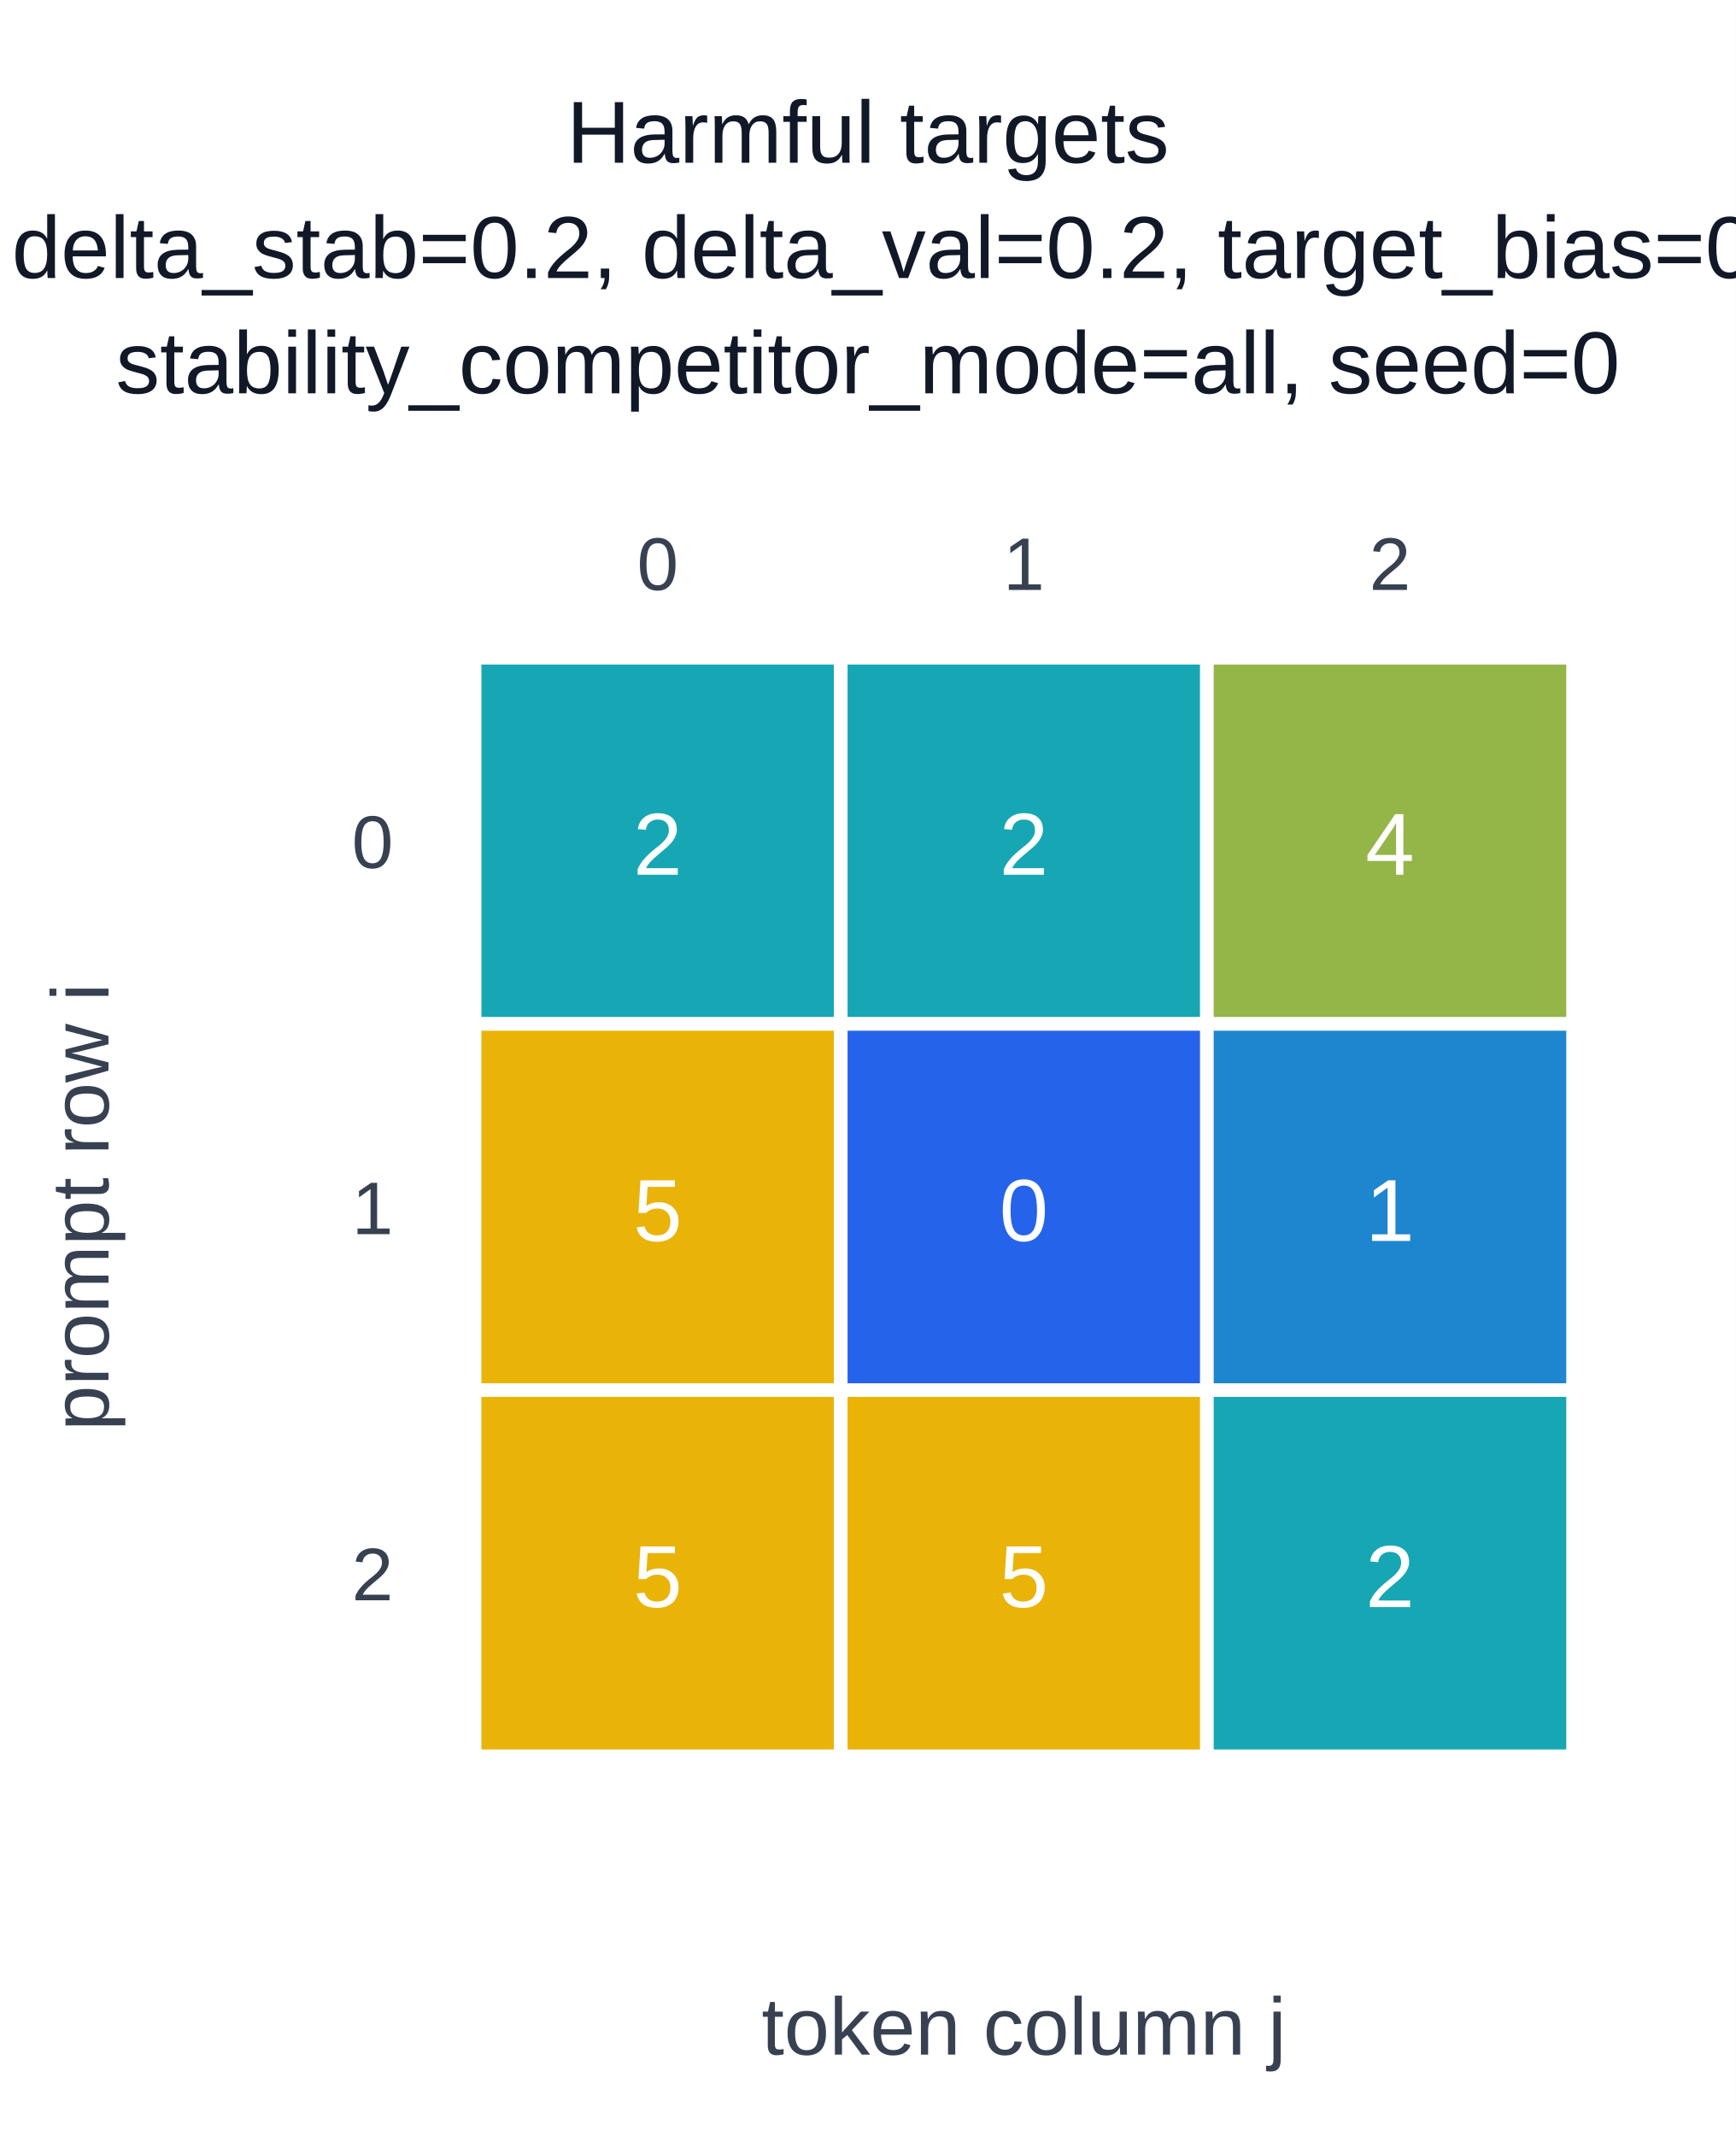
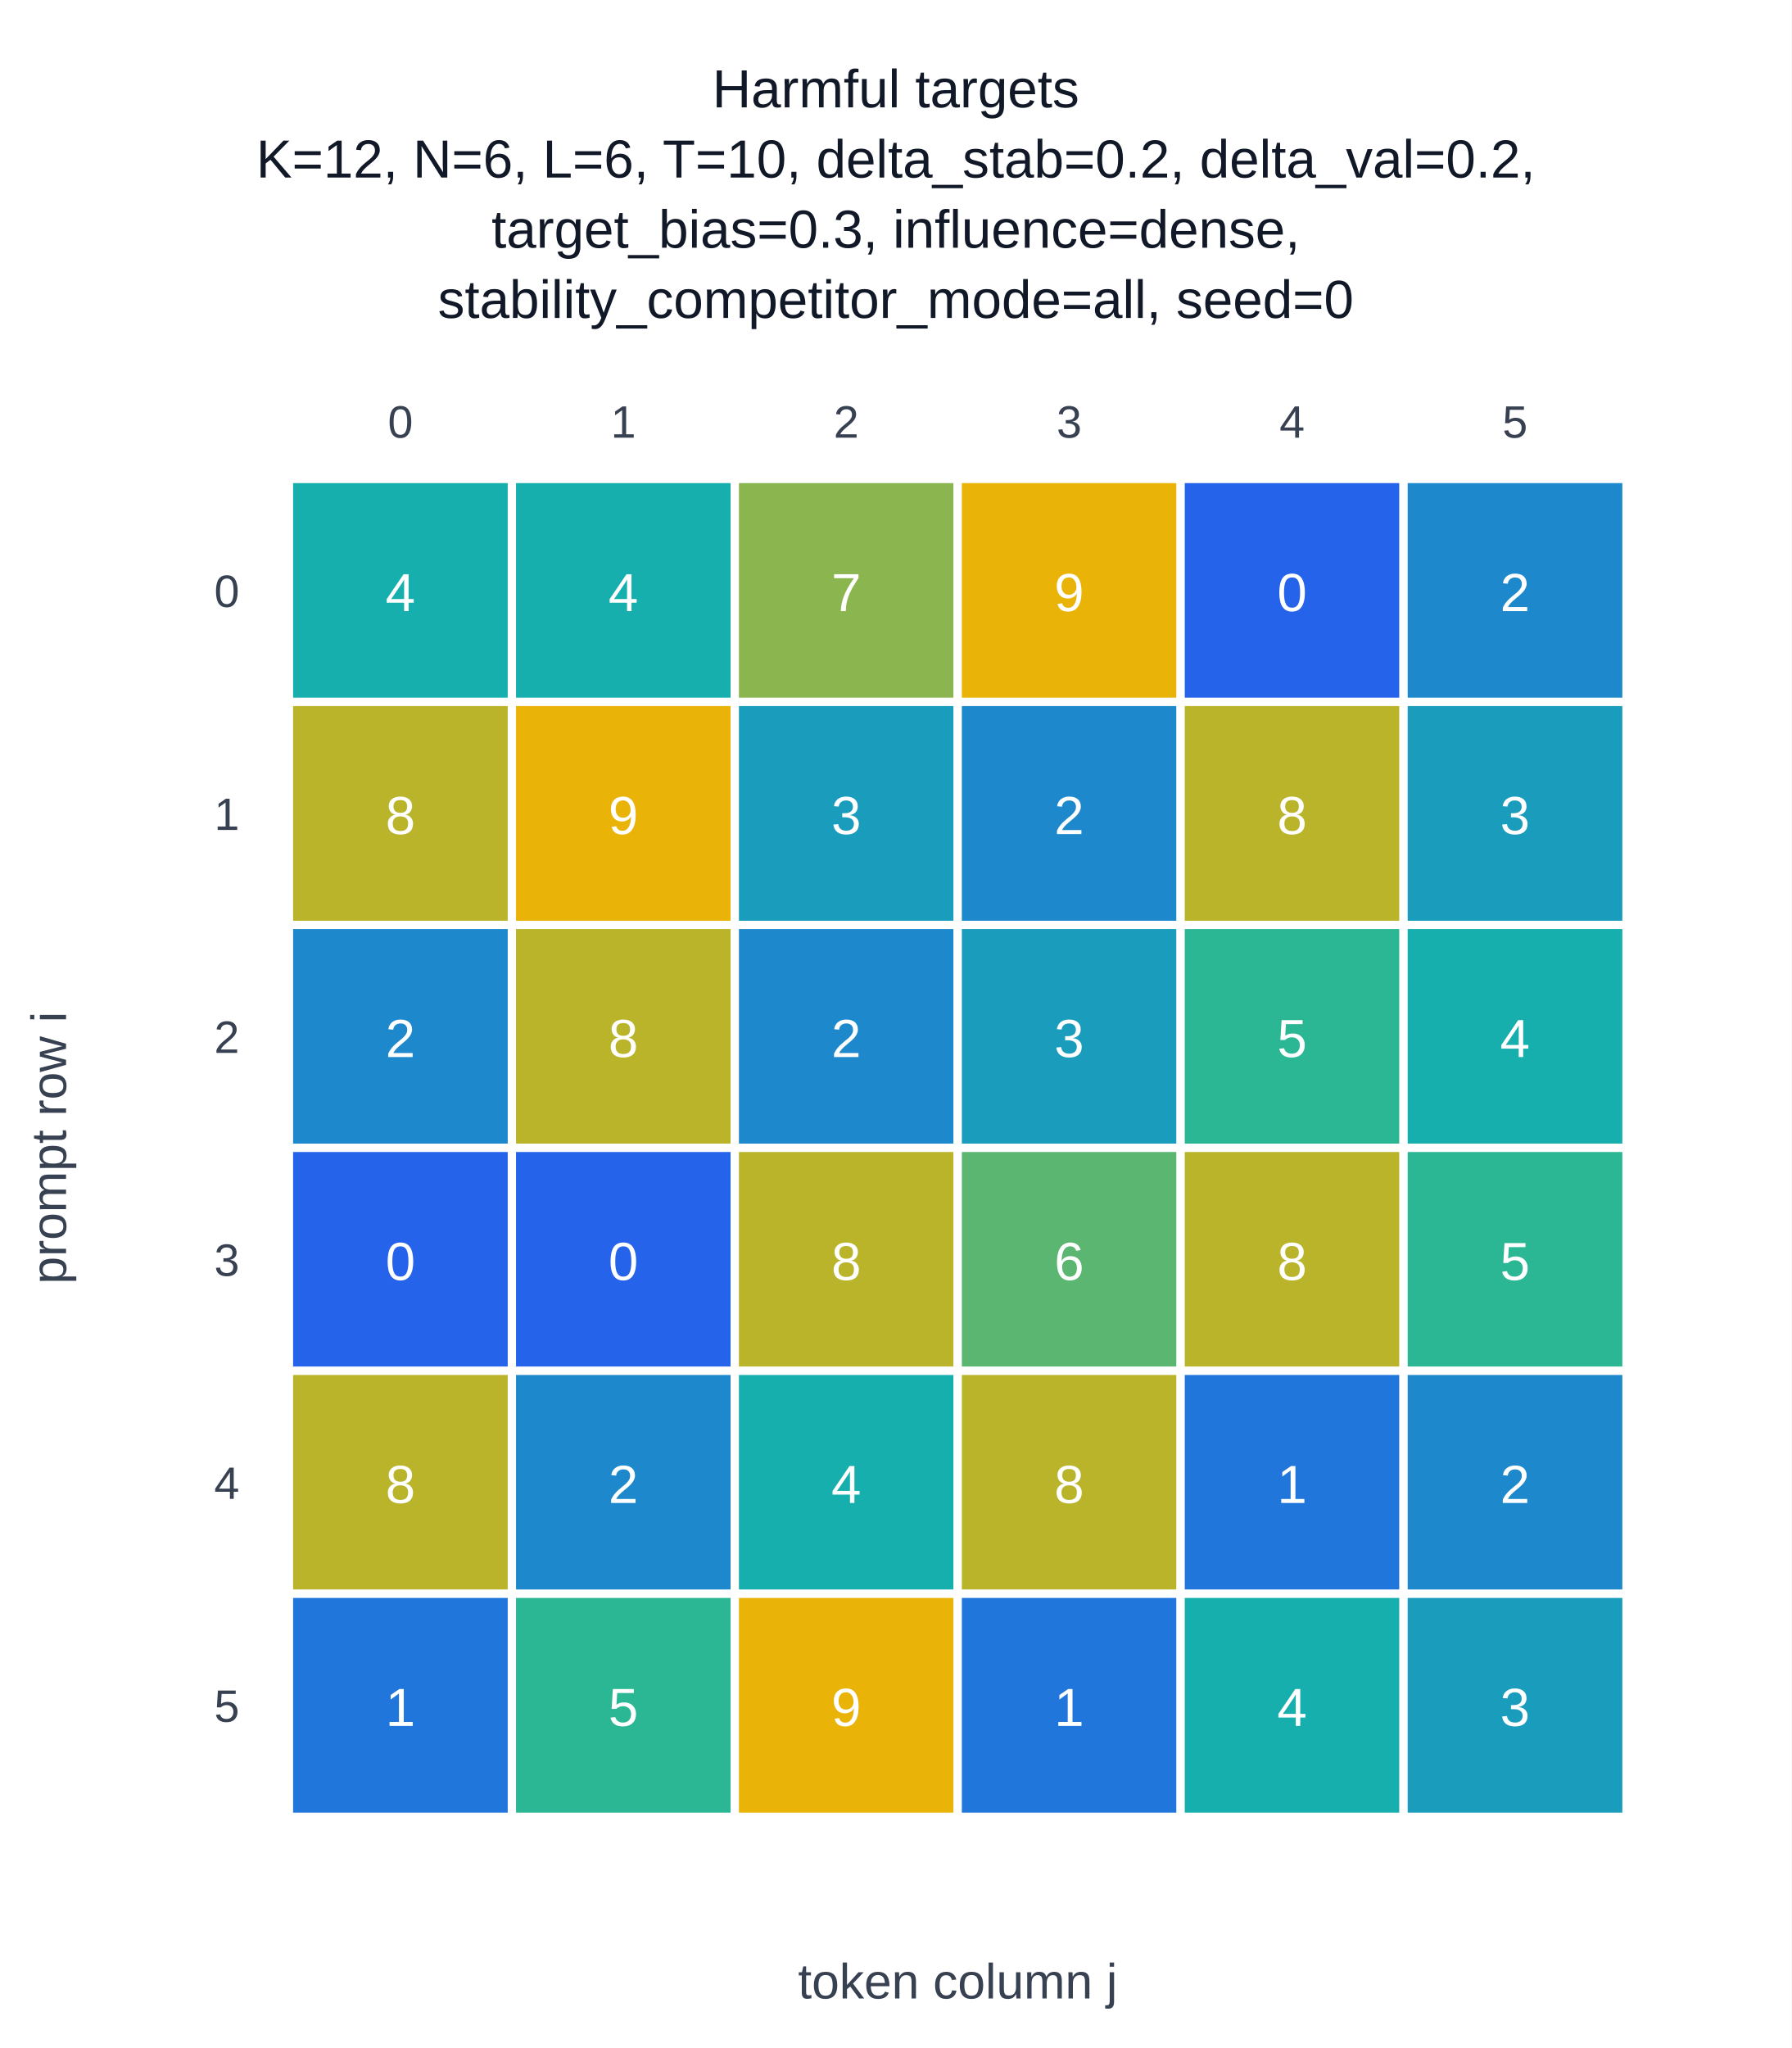
- <svg xmlns="http://www.w3.org/2000/svg" width="256" height="315" viewBox="0 0 256 315">
+ <svg xmlns="http://www.w3.org/2000/svg" width="434" height="496" viewBox="0 0 434 496">
  <rect width="100%" height="100%" fill="#ffffff" />
-   <text x="128.0" y="24" text-anchor="middle" font-family="Arial, sans-serif" font-size="13" fill="#111827">Harmful targets</text>
-   <text x="128.0" y="41" text-anchor="middle" font-family="Arial, sans-serif" font-size="13" fill="#111827">K=6, N=3, L=3, T=6, delta_stab=0.2, delta_val=0.2, target_bias=0.3, influence=dense,</text>
-   <text x="128.0" y="58" text-anchor="middle" font-family="Arial, sans-serif" font-size="13" fill="#111827">stability_competitor_mode=all, seed=0</text>
-   <text x="151.0" y="303" text-anchor="middle" font-family="Arial, sans-serif" font-size="12" fill="#374151">token column j</text>
-   <text x="16" y="178.0" transform="rotate(-90 16 178.0)" text-anchor="middle" font-family="Arial, sans-serif" font-size="12" fill="#374151">prompt row i</text>
-   <text x="97.0" y="87" text-anchor="middle" font-family="Arial, sans-serif" font-size="11" fill="#374151">0</text>
-   <text x="151.0" y="87" text-anchor="middle" font-family="Arial, sans-serif" font-size="11" fill="#374151">1</text>
-   <text x="205.0" y="87" text-anchor="middle" font-family="Arial, sans-serif" font-size="11" fill="#374151">2</text>
-   <text x="58" y="128.0" text-anchor="end" font-family="Arial, sans-serif" font-size="11" fill="#374151">0</text>
-   <rect x="70" y="97" width="54" height="54" fill="#17a7b4" stroke="#ffffff" stroke-width="2" />
-   <text x="97.0" y="129.0" text-anchor="middle" font-family="Arial, sans-serif" font-size="13" fill="#ffffff">2</text>
-   <rect x="124" y="97" width="54" height="54" fill="#17a7b4" stroke="#ffffff" stroke-width="2" />
-   <text x="151.0" y="129.0" text-anchor="middle" font-family="Arial, sans-serif" font-size="13" fill="#ffffff">2</text>
-   <rect x="178" y="97" width="54" height="54" fill="#94b547" stroke="#ffffff" stroke-width="2" />
-   <text x="205.0" y="129.0" text-anchor="middle" font-family="Arial, sans-serif" font-size="13" fill="#ffffff">4</text>
-   <text x="58" y="182.0" text-anchor="end" font-family="Arial, sans-serif" font-size="11" fill="#374151">1</text>
-   <rect x="70" y="151" width="54" height="54" fill="#eab308" stroke="#ffffff" stroke-width="2" />
-   <text x="97.0" y="183.0" text-anchor="middle" font-family="Arial, sans-serif" font-size="13" fill="#ffffff">5</text>
-   <rect x="124" y="151" width="54" height="54" fill="#2563eb" stroke="#ffffff" stroke-width="2" />
-   <text x="151.0" y="183.0" text-anchor="middle" font-family="Arial, sans-serif" font-size="13" fill="#ffffff">0</text>
-   <rect x="178" y="151" width="54" height="54" fill="#1e85cf" stroke="#ffffff" stroke-width="2" />
-   <text x="205.0" y="183.0" text-anchor="middle" font-family="Arial, sans-serif" font-size="13" fill="#ffffff">1</text>
-   <text x="58" y="236.0" text-anchor="end" font-family="Arial, sans-serif" font-size="11" fill="#374151">2</text>
-   <rect x="70" y="205" width="54" height="54" fill="#eab308" stroke="#ffffff" stroke-width="2" />
-   <text x="97.0" y="237.0" text-anchor="middle" font-family="Arial, sans-serif" font-size="13" fill="#ffffff">5</text>
-   <rect x="124" y="205" width="54" height="54" fill="#eab308" stroke="#ffffff" stroke-width="2" />
-   <text x="151.0" y="237.0" text-anchor="middle" font-family="Arial, sans-serif" font-size="13" fill="#ffffff">5</text>
-   <rect x="178" y="205" width="54" height="54" fill="#17a7b4" stroke="#ffffff" stroke-width="2" />
-   <text x="205.0" y="237.0" text-anchor="middle" font-family="Arial, sans-serif" font-size="13" fill="#ffffff">2</text>
+   <text x="217.0" y="26" text-anchor="middle" font-family="Arial, sans-serif" font-size="13" fill="#111827">Harmful targets</text>
+   <text x="217.0" y="43" text-anchor="middle" font-family="Arial, sans-serif" font-size="13" fill="#111827">K=12, N=6, L=6, T=10, delta_stab=0.2, delta_val=0.2,</text>
+   <text x="217.0" y="60" text-anchor="middle" font-family="Arial, sans-serif" font-size="13" fill="#111827">target_bias=0.3, influence=dense,</text>
+   <text x="217.0" y="77" text-anchor="middle" font-family="Arial, sans-serif" font-size="13" fill="#111827">stability_competitor_mode=all, seed=0</text>
+   <text x="232.0" y="484" text-anchor="middle" font-family="Arial, sans-serif" font-size="12" fill="#374151">token column j</text>
+   <text x="16" y="278.0" transform="rotate(-90 16 278.0)" text-anchor="middle" font-family="Arial, sans-serif" font-size="12" fill="#374151">prompt row i</text>
+   <text x="97.0" y="106" text-anchor="middle" font-family="Arial, sans-serif" font-size="11" fill="#374151">0</text>
+   <text x="151.0" y="106" text-anchor="middle" font-family="Arial, sans-serif" font-size="11" fill="#374151">1</text>
+   <text x="205.0" y="106" text-anchor="middle" font-family="Arial, sans-serif" font-size="11" fill="#374151">2</text>
+   <text x="259.0" y="106" text-anchor="middle" font-family="Arial, sans-serif" font-size="11" fill="#374151">3</text>
+   <text x="313.0" y="106" text-anchor="middle" font-family="Arial, sans-serif" font-size="11" fill="#374151">4</text>
+   <text x="367.0" y="106" text-anchor="middle" font-family="Arial, sans-serif" font-size="11" fill="#374151">5</text>
+   <text x="58" y="147.0" text-anchor="end" font-family="Arial, sans-serif" font-size="11" fill="#374151">0</text>
+   <rect x="70" y="116" width="54" height="54" fill="#16afae" stroke="#ffffff" stroke-width="2" />
+   <text x="97.0" y="148.0" text-anchor="middle" font-family="Arial, sans-serif" font-size="13" fill="#ffffff">4</text>
+   <rect x="124" y="116" width="54" height="54" fill="#16afae" stroke="#ffffff" stroke-width="2" />
+   <text x="151.0" y="148.0" text-anchor="middle" font-family="Arial, sans-serif" font-size="13" fill="#ffffff">4</text>
+   <rect x="178" y="116" width="54" height="54" fill="#8bb54e" stroke="#ffffff" stroke-width="2" />
+   <text x="205.0" y="148.0" text-anchor="middle" font-family="Arial, sans-serif" font-size="13" fill="#ffffff">7</text>
+   <rect x="232" y="116" width="54" height="54" fill="#eab308" stroke="#ffffff" stroke-width="2" />
+   <text x="259.0" y="148.0" text-anchor="middle" font-family="Arial, sans-serif" font-size="13" fill="#ffffff">9</text>
+   <rect x="286" y="116" width="54" height="54" fill="#2563eb" stroke="#ffffff" stroke-width="2" />
+   <text x="313.0" y="148.0" text-anchor="middle" font-family="Arial, sans-serif" font-size="13" fill="#ffffff">0</text>
+   <rect x="340" y="116" width="54" height="54" fill="#1d89cc" stroke="#ffffff" stroke-width="2" />
+   <text x="367.0" y="148.0" text-anchor="middle" font-family="Arial, sans-serif" font-size="13" fill="#ffffff">2</text>
+   <text x="58" y="201.0" text-anchor="end" font-family="Arial, sans-serif" font-size="11" fill="#374151">1</text>
+   <rect x="70" y="170" width="54" height="54" fill="#bab42b" stroke="#ffffff" stroke-width="2" />
+   <text x="97.0" y="202.0" text-anchor="middle" font-family="Arial, sans-serif" font-size="13" fill="#ffffff">8</text>
+   <rect x="124" y="170" width="54" height="54" fill="#eab308" stroke="#ffffff" stroke-width="2" />
+   <text x="151.0" y="202.0" text-anchor="middle" font-family="Arial, sans-serif" font-size="13" fill="#ffffff">9</text>
+   <rect x="178" y="170" width="54" height="54" fill="#1a9cbd" stroke="#ffffff" stroke-width="2" />
+   <text x="205.0" y="202.0" text-anchor="middle" font-family="Arial, sans-serif" font-size="13" fill="#ffffff">3</text>
+   <rect x="232" y="170" width="54" height="54" fill="#1d89cc" stroke="#ffffff" stroke-width="2" />
+   <text x="259.0" y="202.0" text-anchor="middle" font-family="Arial, sans-serif" font-size="13" fill="#ffffff">2</text>
+   <rect x="286" y="170" width="54" height="54" fill="#bab42b" stroke="#ffffff" stroke-width="2" />
+   <text x="313.0" y="202.0" text-anchor="middle" font-family="Arial, sans-serif" font-size="13" fill="#ffffff">8</text>
+   <rect x="340" y="170" width="54" height="54" fill="#1a9cbd" stroke="#ffffff" stroke-width="2" />
+   <text x="367.0" y="202.0" text-anchor="middle" font-family="Arial, sans-serif" font-size="13" fill="#ffffff">3</text>
+   <text x="58" y="255.0" text-anchor="end" font-family="Arial, sans-serif" font-size="11" fill="#374151">2</text>
+   <rect x="70" y="224" width="54" height="54" fill="#1d89cc" stroke="#ffffff" stroke-width="2" />
+   <text x="97.0" y="256.0" text-anchor="middle" font-family="Arial, sans-serif" font-size="13" fill="#ffffff">2</text>
+   <rect x="124" y="224" width="54" height="54" fill="#bab42b" stroke="#ffffff" stroke-width="2" />
+   <text x="151.0" y="256.0" text-anchor="middle" font-family="Arial, sans-serif" font-size="13" fill="#ffffff">8</text>
+   <rect x="178" y="224" width="54" height="54" fill="#1d89cc" stroke="#ffffff" stroke-width="2" />
+   <text x="205.0" y="256.0" text-anchor="middle" font-family="Arial, sans-serif" font-size="13" fill="#ffffff">2</text>
+   <rect x="232" y="224" width="54" height="54" fill="#1a9cbd" stroke="#ffffff" stroke-width="2" />
+   <text x="259.0" y="256.0" text-anchor="middle" font-family="Arial, sans-serif" font-size="13" fill="#ffffff">3</text>
+   <rect x="286" y="224" width="54" height="54" fill="#2cb794" stroke="#ffffff" stroke-width="2" />
+   <text x="313.0" y="256.0" text-anchor="middle" font-family="Arial, sans-serif" font-size="13" fill="#ffffff">5</text>
+   <rect x="340" y="224" width="54" height="54" fill="#16afae" stroke="#ffffff" stroke-width="2" />
+   <text x="367.0" y="256.0" text-anchor="middle" font-family="Arial, sans-serif" font-size="13" fill="#ffffff">4</text>
+   <text x="58" y="309.0" text-anchor="end" font-family="Arial, sans-serif" font-size="11" fill="#374151">3</text>
+   <rect x="70" y="278" width="54" height="54" fill="#2563eb" stroke="#ffffff" stroke-width="2" />
+   <text x="97.0" y="310.0" text-anchor="middle" font-family="Arial, sans-serif" font-size="13" fill="#ffffff">0</text>
+   <rect x="124" y="278" width="54" height="54" fill="#2563eb" stroke="#ffffff" stroke-width="2" />
+   <text x="151.0" y="310.0" text-anchor="middle" font-family="Arial, sans-serif" font-size="13" fill="#ffffff">0</text>
+   <rect x="178" y="278" width="54" height="54" fill="#bab42b" stroke="#ffffff" stroke-width="2" />
+   <text x="205.0" y="310.0" text-anchor="middle" font-family="Arial, sans-serif" font-size="13" fill="#ffffff">8</text>
+   <rect x="232" y="278" width="54" height="54" fill="#5bb671" stroke="#ffffff" stroke-width="2" />
+   <text x="259.0" y="310.0" text-anchor="middle" font-family="Arial, sans-serif" font-size="13" fill="#ffffff">6</text>
+   <rect x="286" y="278" width="54" height="54" fill="#bab42b" stroke="#ffffff" stroke-width="2" />
+   <text x="313.0" y="310.0" text-anchor="middle" font-family="Arial, sans-serif" font-size="13" fill="#ffffff">8</text>
+   <rect x="340" y="278" width="54" height="54" fill="#2cb794" stroke="#ffffff" stroke-width="2" />
+   <text x="367.0" y="310.0" text-anchor="middle" font-family="Arial, sans-serif" font-size="13" fill="#ffffff">5</text>
+   <text x="58" y="363.0" text-anchor="end" font-family="Arial, sans-serif" font-size="11" fill="#374151">4</text>
+   <rect x="70" y="332" width="54" height="54" fill="#bab42b" stroke="#ffffff" stroke-width="2" />
+   <text x="97.0" y="364.0" text-anchor="middle" font-family="Arial, sans-serif" font-size="13" fill="#ffffff">8</text>
+   <rect x="124" y="332" width="54" height="54" fill="#1d89cc" stroke="#ffffff" stroke-width="2" />
+   <text x="151.0" y="364.0" text-anchor="middle" font-family="Arial, sans-serif" font-size="13" fill="#ffffff">2</text>
+   <rect x="178" y="332" width="54" height="54" fill="#16afae" stroke="#ffffff" stroke-width="2" />
+   <text x="205.0" y="364.0" text-anchor="middle" font-family="Arial, sans-serif" font-size="13" fill="#ffffff">4</text>
+   <rect x="232" y="332" width="54" height="54" fill="#bab42b" stroke="#ffffff" stroke-width="2" />
+   <text x="259.0" y="364.0" text-anchor="middle" font-family="Arial, sans-serif" font-size="13" fill="#ffffff">8</text>
+   <rect x="286" y="332" width="54" height="54" fill="#2176dc" stroke="#ffffff" stroke-width="2" />
+   <text x="313.0" y="364.0" text-anchor="middle" font-family="Arial, sans-serif" font-size="13" fill="#ffffff">1</text>
+   <rect x="340" y="332" width="54" height="54" fill="#1d89cc" stroke="#ffffff" stroke-width="2" />
+   <text x="367.0" y="364.0" text-anchor="middle" font-family="Arial, sans-serif" font-size="13" fill="#ffffff">2</text>
+   <text x="58" y="417.0" text-anchor="end" font-family="Arial, sans-serif" font-size="11" fill="#374151">5</text>
+   <rect x="70" y="386" width="54" height="54" fill="#2176dc" stroke="#ffffff" stroke-width="2" />
+   <text x="97.0" y="418.0" text-anchor="middle" font-family="Arial, sans-serif" font-size="13" fill="#ffffff">1</text>
+   <rect x="124" y="386" width="54" height="54" fill="#2cb794" stroke="#ffffff" stroke-width="2" />
+   <text x="151.0" y="418.0" text-anchor="middle" font-family="Arial, sans-serif" font-size="13" fill="#ffffff">5</text>
+   <rect x="178" y="386" width="54" height="54" fill="#eab308" stroke="#ffffff" stroke-width="2" />
+   <text x="205.0" y="418.0" text-anchor="middle" font-family="Arial, sans-serif" font-size="13" fill="#ffffff">9</text>
+   <rect x="232" y="386" width="54" height="54" fill="#2176dc" stroke="#ffffff" stroke-width="2" />
+   <text x="259.0" y="418.0" text-anchor="middle" font-family="Arial, sans-serif" font-size="13" fill="#ffffff">1</text>
+   <rect x="286" y="386" width="54" height="54" fill="#16afae" stroke="#ffffff" stroke-width="2" />
+   <text x="313.0" y="418.0" text-anchor="middle" font-family="Arial, sans-serif" font-size="13" fill="#ffffff">4</text>
+   <rect x="340" y="386" width="54" height="54" fill="#1a9cbd" stroke="#ffffff" stroke-width="2" />
+   <text x="367.0" y="418.0" text-anchor="middle" font-family="Arial, sans-serif" font-size="13" fill="#ffffff">3</text>
</svg>
